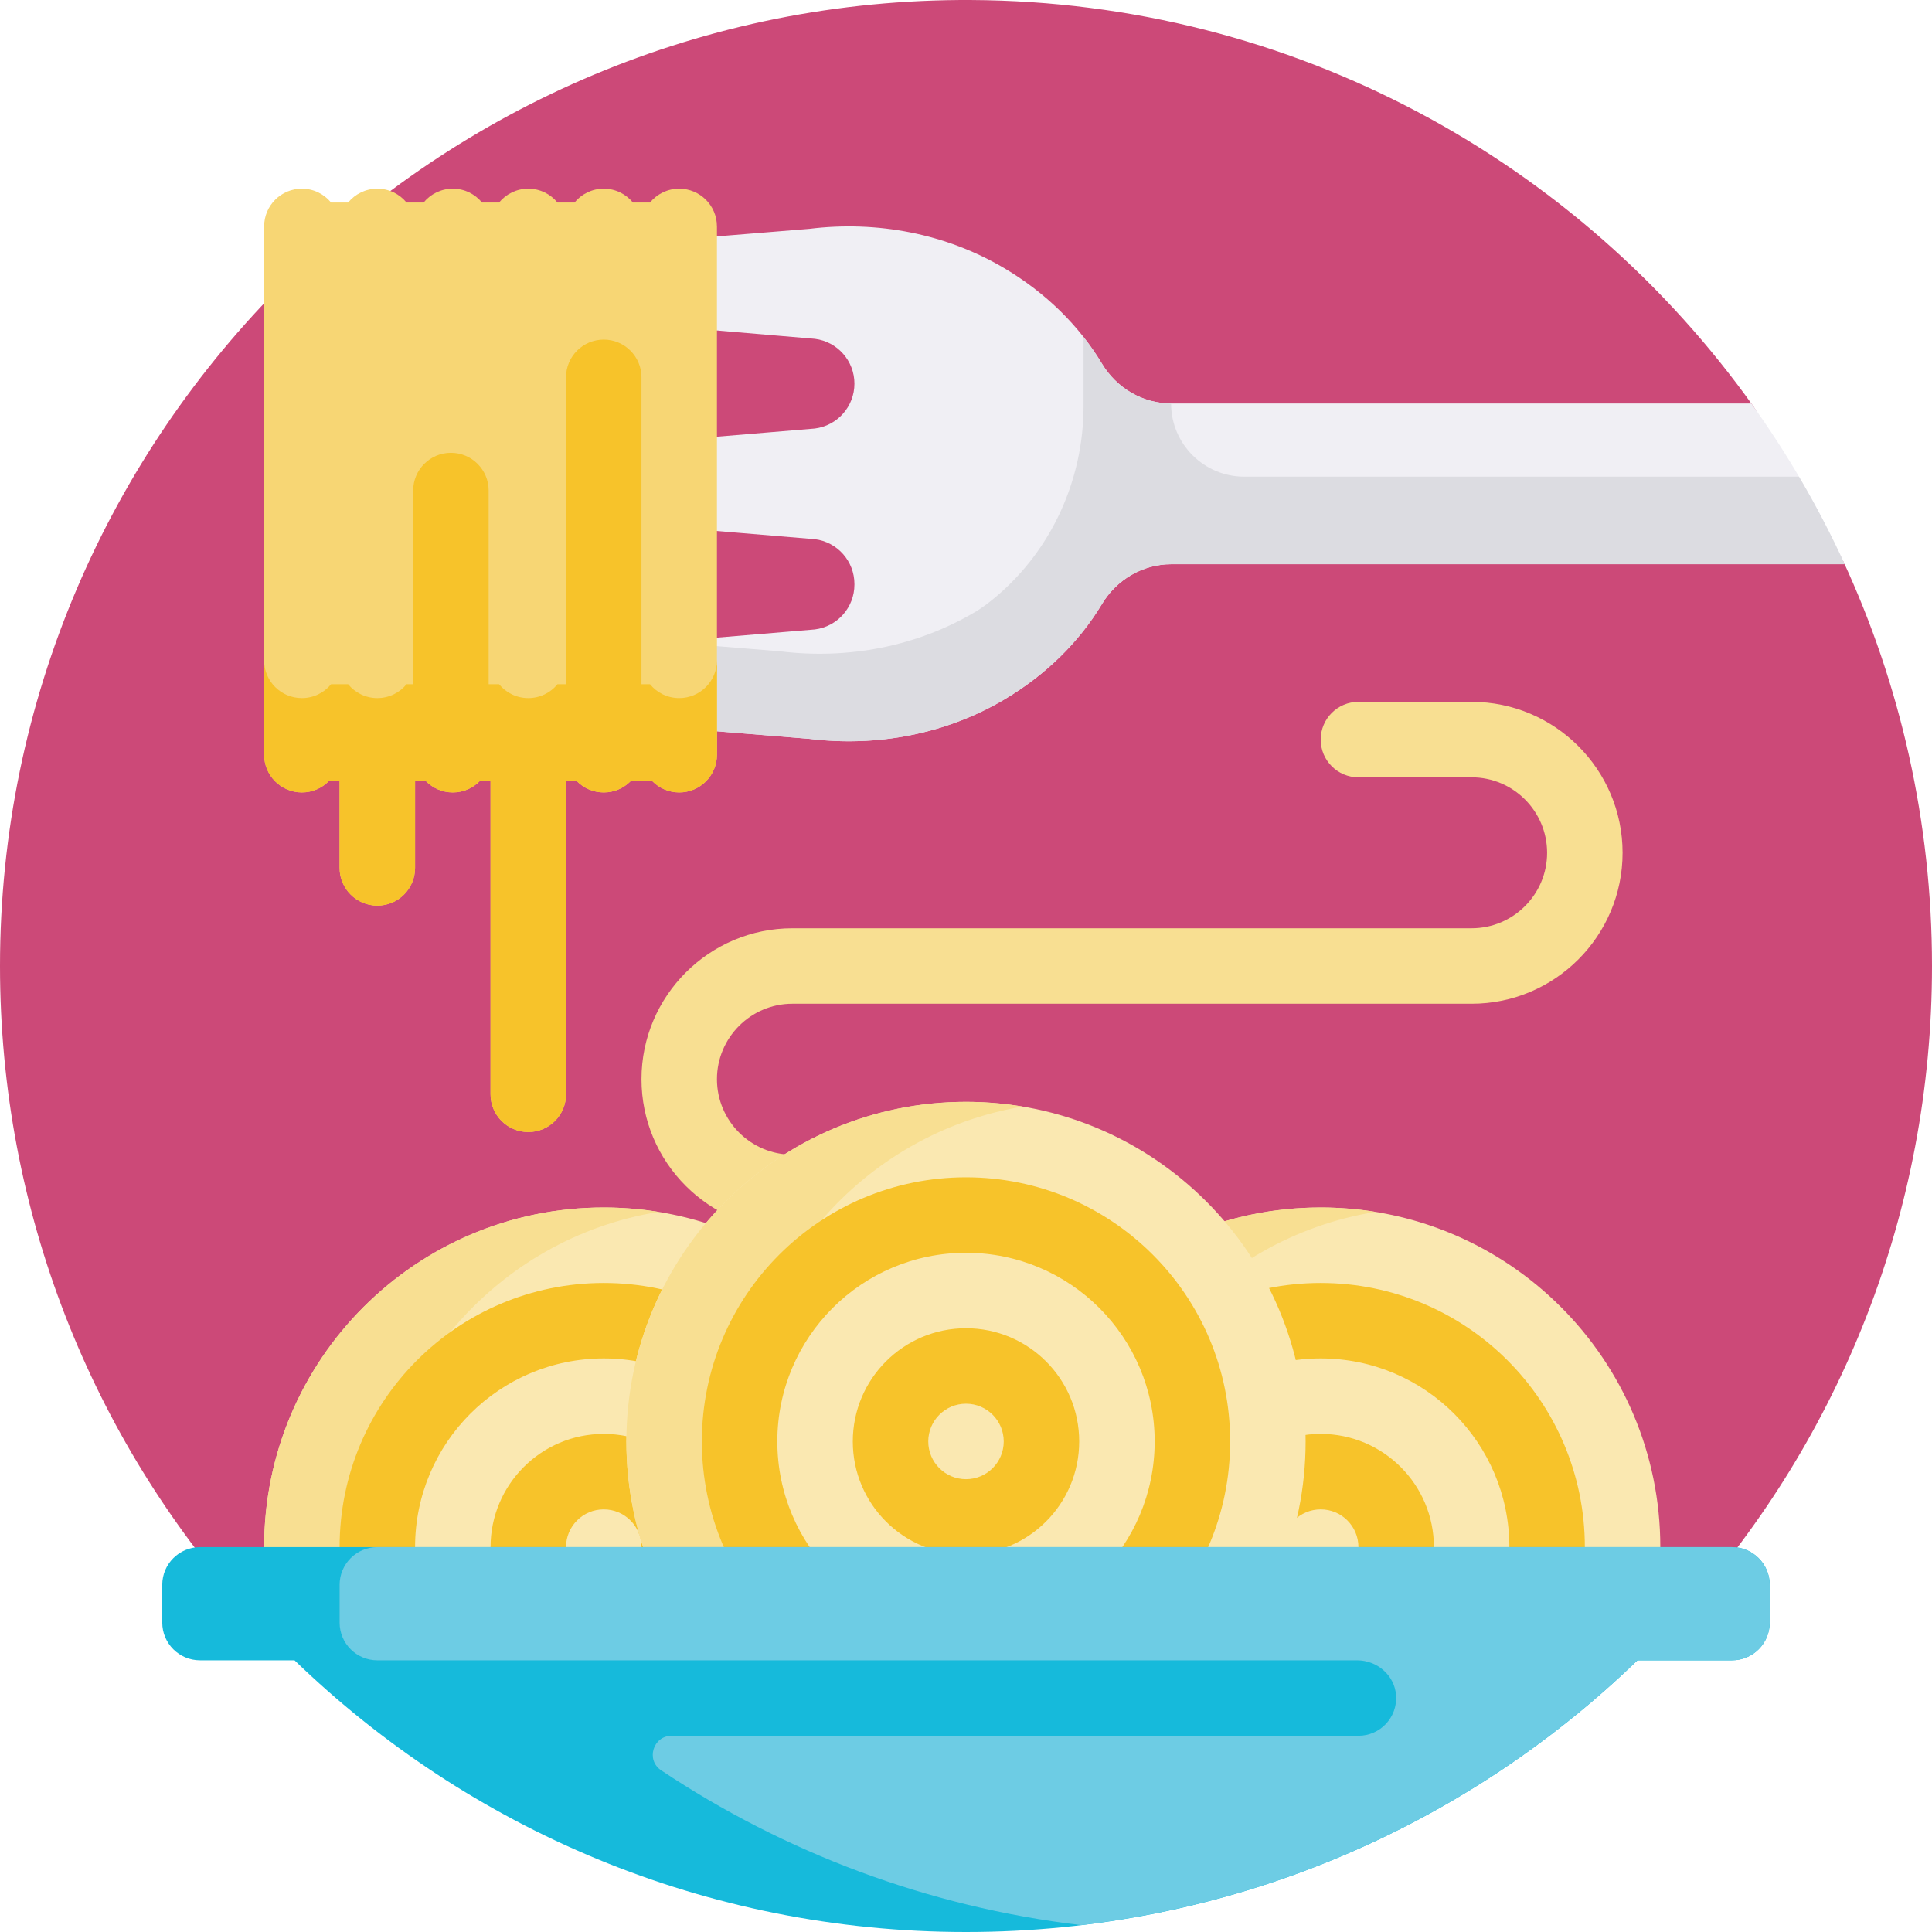
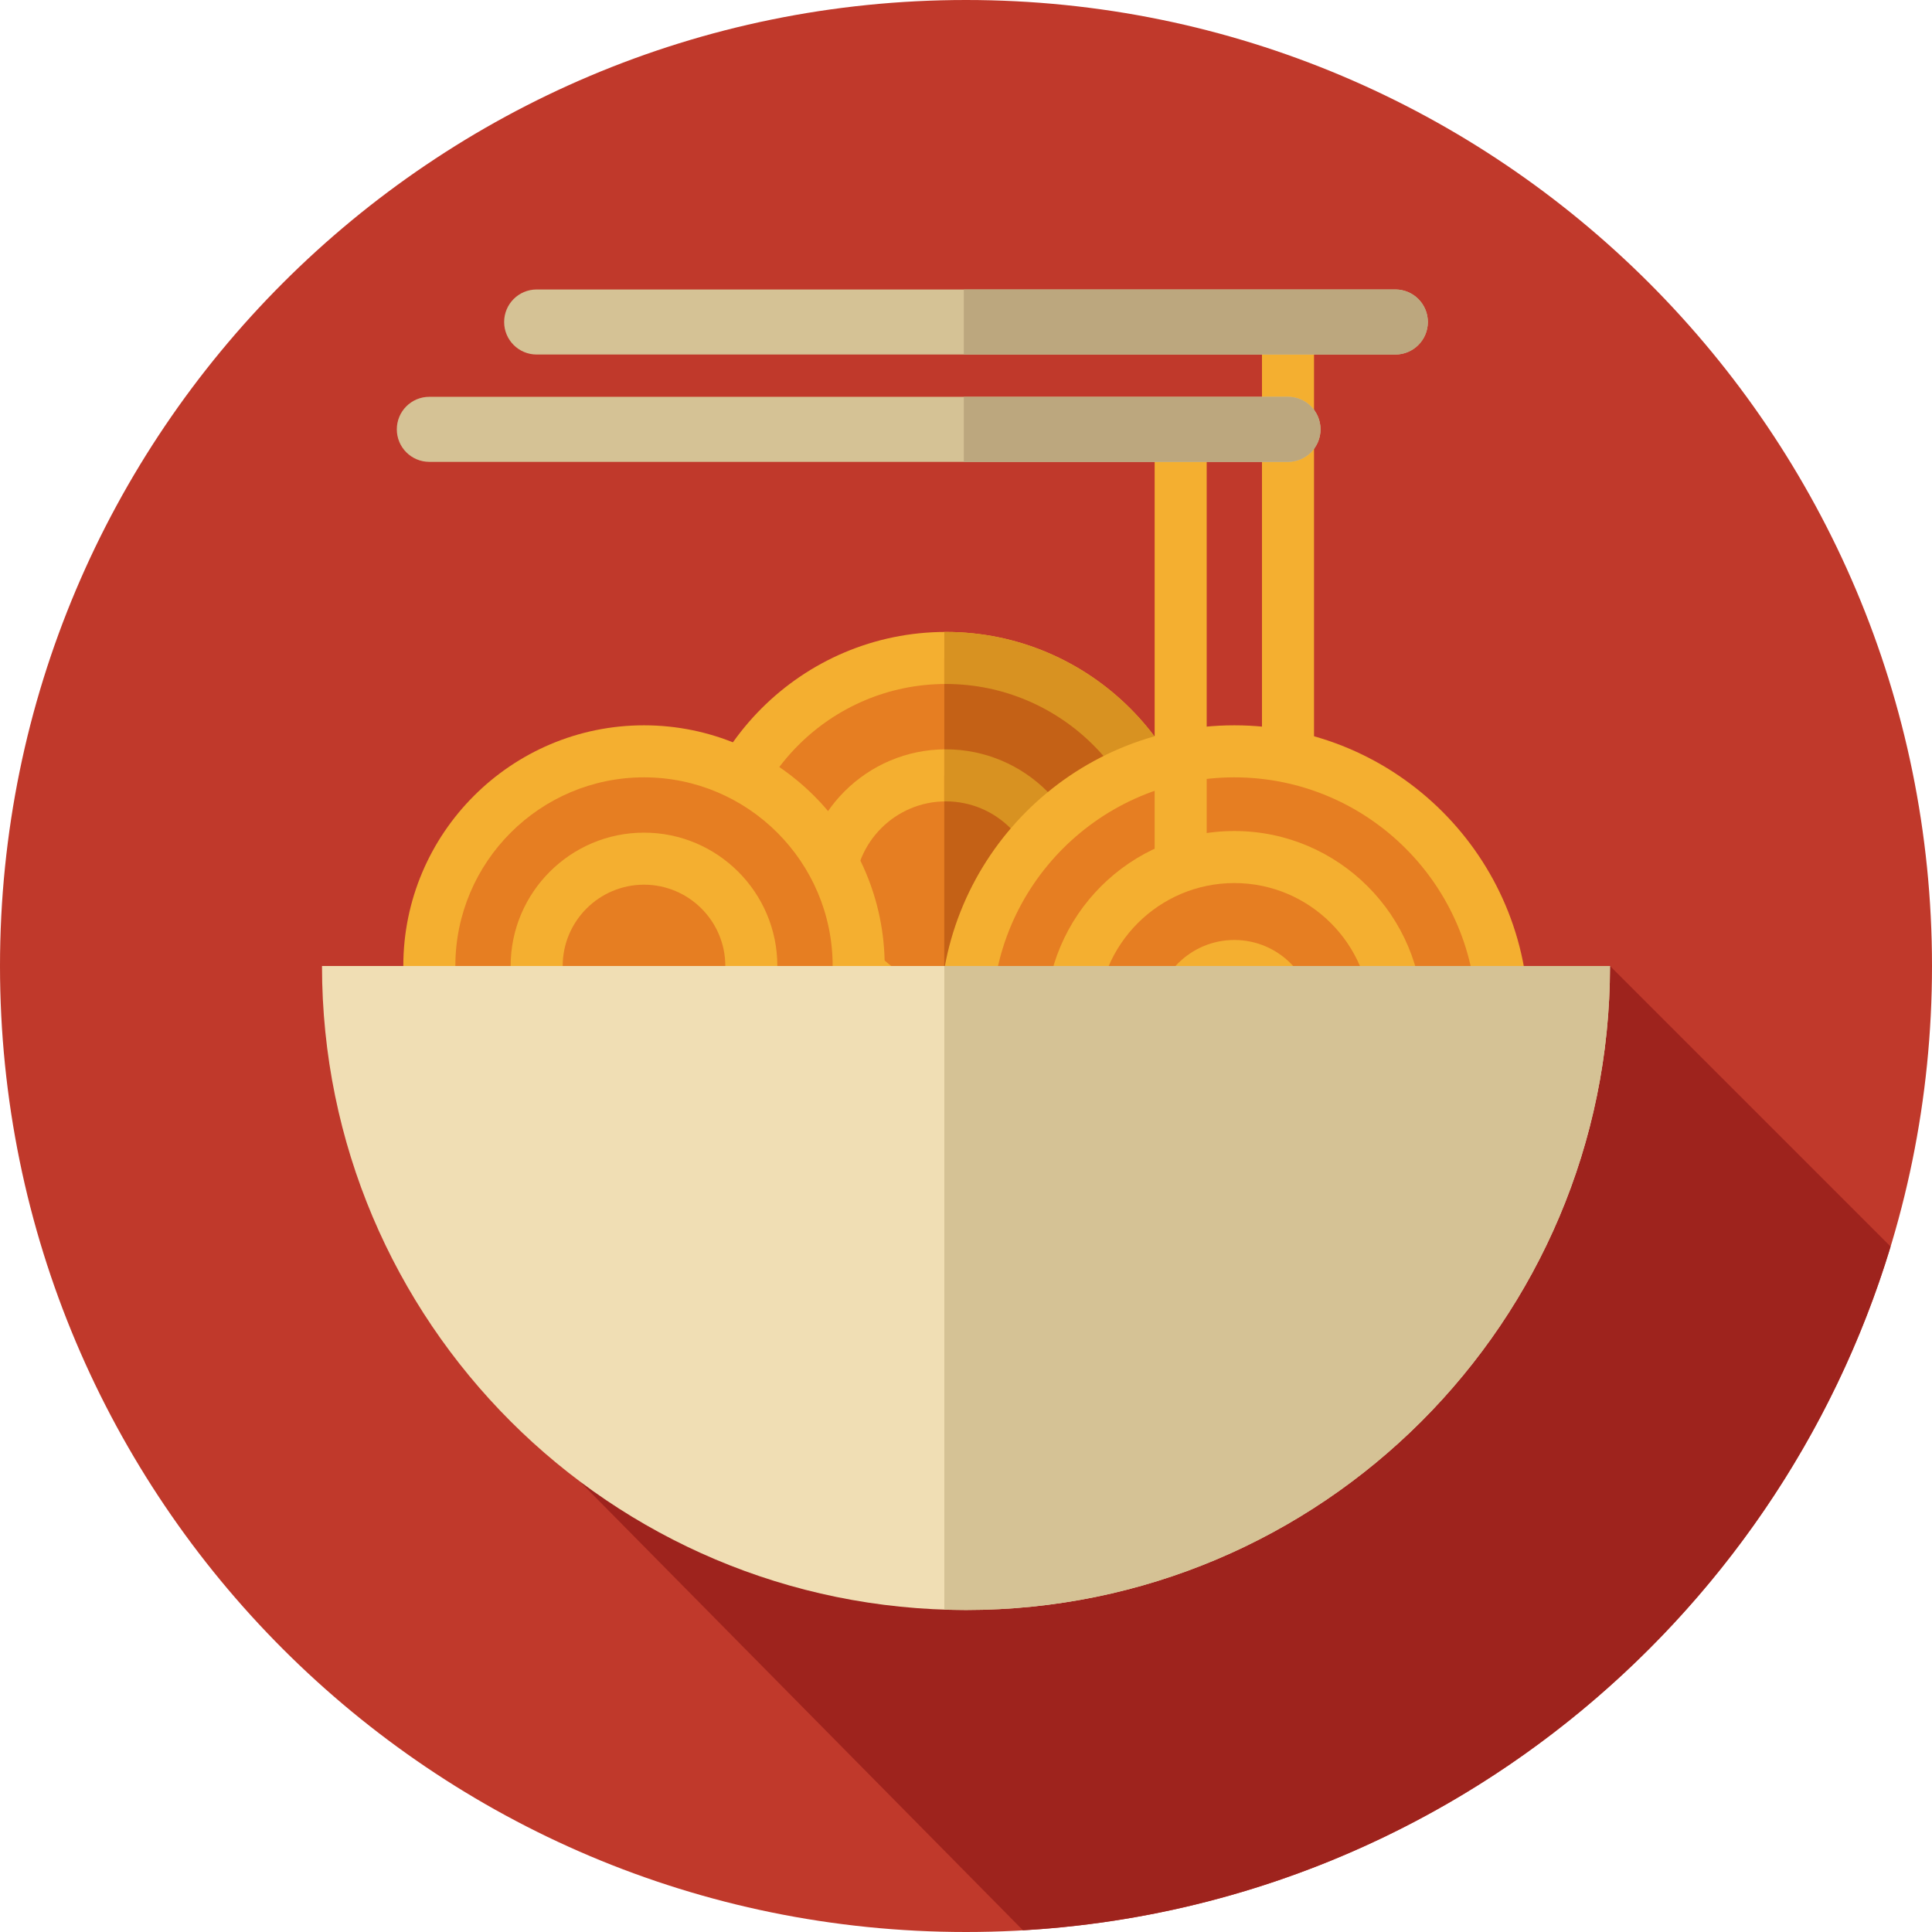
- <svg xmlns="http://www.w3.org/2000/svg" height="512pt" viewBox="0 0 512 512" width="512pt">
-   <path d="m488.465 148.68c15.098 32.641 23.535 68.992 23.535 107.32 0 65.41-24.543 125.082-64.91 170.332h-382.18c-40.363-45.25-64.91-104.922-64.91-170.332 0-141.559 115.789-256.727 257.348-255.996 85.559.441 161.172 42.863 207.336 107.711 1.359 1.906 2.066 4.203 2.066 6.547v16c0 6.965 5.648 12.613 12.613 12.613 3.902 0 7.465 2.258 9.102 5.805zm0 0" fill="#cc4978" />
-   <path d="m440 410c0 6.875-.773 13.566-2.234 20h-175.531c-1.461-6.434-2.234-13.125-2.234-20 0-49.707 40.293-90 90-90s90 40.293 90 90zm-280-90c-49.707 0-90 40.293-90 90 0 6.875.773 13.566 2.234 20h175.531c1.461-6.434 2.234-13.125 2.234-20 0-49.707-40.293-90-90-90zm0 0" fill="#fae8b1" />
-   <path d="m289 410c0 6.875.773 13.566 2.234 20h-14.469c1.461-6.434 2.234-13.125 2.234-20 0-14.48-3.426-28.156-9.5-40.277 14.781-29.48 45.273-49.723 80.5-49.723 4.938 0 9.777.406 14.5 1.168-42.809 6.938-75.5 44.062-75.5 88.832zm-219 0c0 6.875.773 13.566 2.234 20h29c-1.461-6.434-2.234-13.125-2.234-20 0-44.77 32.691-81.895 75.5-88.832-4.723-.766-9.562-1.168-14.5-1.168-49.707 0-90 40.293-90 90zm0 0" fill="#f8df92" />
-   <path d="m430 226c0 22.055-17.945 40-40 40h-180c-11.027 0-20 8.973-20 20s8.973 20 20 20c5.523 0 10 4.477 10 10s-4.477 10-10 10c-22.055 0-40-17.945-40-40s17.945-40 40-40h180c11.027 0 20-8.973 20-20s-8.973-20-20-20h-30c-5.523 0-10-4.477-10-10s4.477-10 10-10h30c22.055 0 40 17.945 40 40zm0 0" fill="#f8df92" />
-   <path d="m350 340c-38.66 0-70 31.34-70 70s31.34 70 70 70 70-31.34 70-70-31.34-70-70-70zm0 120c-27.613 0-50-22.387-50-50s22.387-50 50-50 50 22.387 50 50-22.387 50-50 50zm0-80c-16.57 0-30 13.43-30 30s13.43 30 30 30 30-13.43 30-30-13.43-30-30-30zm0 40c-5.523 0-10-4.477-10-10s4.477-10 10-10 10 4.477 10 10-4.477 10-10 10zm-190-80c-38.66 0-70 31.34-70 70s31.34 70 70 70 70-31.34 70-70-31.34-70-70-70zm0 120c-27.613 0-50-22.387-50-50s22.387-50 50-50 50 22.387 50 50-22.387 50-50 50zm0-80c-16.57 0-30 13.43-30 30s13.43 30 30 30 30-13.43 30-30-13.43-30-30-30zm0 40c-5.523 0-10-4.477-10-10s4.477-10 10-10 10 4.477 10 10-4.477 10-10 10zm0 0" fill="#f7c32a" />
-   <path d="m346 382c0 49.707-40.293 90-90 90s-90-40.293-90-90 40.293-90 90-90 90 40.293 90 90zm0 0" fill="#fae8b1" />
-   <path d="m271 470.75c-4.879.82-9.891 1.25-15 1.25-49.707 0-90-40.293-90-90s40.293-90 90-90c5.109 0 10.121.434 15 1.25-42.566 7.145-75 44.156-75 88.75s32.434 81.605 75 88.75zm0 0" fill="#f8df92" />
-   <path d="m256 312c-38.66 0-70 31.34-70 70s31.34 70 70 70 70-31.34 70-70-31.34-70-70-70zm0 120c-27.613 0-50-22.387-50-50s22.387-50 50-50 50 22.387 50 50-22.387 50-50 50zm0-80c-16.57 0-30 13.43-30 30s13.43 30 30 30 30-13.43 30-30-13.43-30-30-30zm0 40c-5.523 0-10-4.477-10-10s4.477-10 10-10 10 4.477 10 10-4.477 10-10 10zm0 0" fill="#f7c32a" />
-   <path d="m488.859 149.52h-178.484c-7.566 0-14.465 4.086-18.355 10.574-6.07 10.117-14.938 18.77-25.711 25.191-15.547 9.258-33.871 12.727-51.832 10.516l-102.309-8.355c-3.02-.375-5.289-2.938-5.289-5.98 0-3.039 2.262-5.602 5.277-5.98l103.785-8.68c5.992-.746 10.492-5.844 10.492-11.883v-.152c0-6.039-4.5-11.137-10.492-11.883l-103.785-8.68c-3.016-.375-5.277-2.941-5.277-5.98v-.008c0-3.039 2.262-5.602 5.277-5.98l103.785-8.676c5.992-.75 10.492-5.848 10.492-11.887 0-6.031-4.484-11.125-10.469-11.883l-103.82-8.824c-3.012-.379-5.266-2.941-5.266-5.977v-.008c0-3.047 2.27-5.609 5.289-5.98l102.309-8.359c17.961-2.211 36.285 1.258 51.828 10.52 10.777 6.418 19.645 15.07 25.711 25.188 3.895 6.488 10.789 10.574 18.355 10.574h153.754c9.547 13.301 17.848 27.559 24.734 42.594zm0 0" fill="#f0eff4" />
-   <path d="m488.859 149.52h-178.441c-7.578 0-14.5 4.078-18.398 10.574-6.07 10.117-14.938 18.77-25.711 25.191-15.547 9.258-33.871 12.727-51.832 10.516l-102.309-8.355c-3.02-.375-5.289-2.938-5.289-5.98 0-3.039 2.262-5.602 5.277-5.98l64.176-5.367 30.414 2.484c17.957 2.211 36.281-1.258 51.828-10.516 1.617-.965 3.367-2.266 5.176-3.781 14.961-12.539 23.402-31.207 23.402-50.727v-18.273c1.773 2.258 3.402 4.609 4.867 7.047 3.887 6.48 10.773 10.566 18.332 10.574 0 10.711 8.684 19.398 19.398 19.398h147c4.414 7.496 8.465 15.234 12.109 23.195zm0 0" fill="#dcdce1" />
-   <path d="m190 60v140c0 5.523-4.477 10-10 10-2.797 0-5.32-1.148-7.137-3h-5.727c-1.816 1.852-4.34 3-7.137 3s-5.32-1.148-7.137-3h-2.863v83c0 5.523-4.477 10-10 10s-10-4.477-10-10v-83h-2.863c-1.816 1.852-4.34 3-7.137 3s-5.32-1.148-7.137-3h-2.863v23c0 5.523-4.477 10-10 10s-10-4.477-10-10v-23h-2.863c-1.816 1.852-4.34 3-7.137 3-5.523 0-10-4.477-10-10v-140c0-5.523 4.477-10 10-10 3.121 0 5.902 1.43 7.738 3.668h4.523c1.836-2.238 4.621-3.668 7.738-3.668 3.121 0 5.902 1.43 7.738 3.668h4.523c1.836-2.238 4.621-3.668 7.738-3.668 3.121 0 5.902 1.43 7.738 3.668h4.523c1.836-2.238 4.621-3.668 7.738-3.668 3.121 0 5.902 1.43 7.738 3.668h4.523c1.836-2.238 4.621-3.668 7.738-3.668 3.121 0 5.902 1.43 7.738 3.668h4.523c1.836-2.238 4.621-3.668 7.738-3.668 5.523 0 10 4.477 10 10zm0 0" fill="#f7d674" />
-   <path d="m190 175v25c0 5.523-4.477 10-10 10-2.797 0-5.32-1.148-7.137-3h-5.727c-1.816 1.852-4.34 3-7.137 3s-5.32-1.148-7.137-3h-2.863v83c0 5.523-4.477 10-10 10s-10-4.477-10-10v-83h-2.863c-1.816 1.852-4.34 3-7.137 3s-5.32-1.148-7.137-3h-2.863v23c0 5.523-4.477 10-10 10s-10-4.477-10-10v-23h-2.863c-1.816 1.852-4.34 3-7.137 3-5.523 0-10-4.477-10-10v-25c0 5.523 4.477 10 10 10 3.121 0 5.902-1.43 7.738-3.668h4.523c1.836 2.238 4.621 3.668 7.738 3.668 3.121 0 5.902-1.43 7.738-3.668h1.762v-51.332c0-5.523 4.477-10 10-10s10 4.477 10 10v51.332h2.762c1.836 2.238 4.621 3.668 7.738 3.668 3.121 0 5.902-1.43 7.738-3.668h2.262v-81.332c0-5.523 4.477-10 10-10s10 4.477 10 10v81.332h2.262c1.836 2.238 4.621 3.668 7.738 3.668 5.523 0 10-4.477 10-10zm0 0" fill="#f7c32a" />
-   <path d="m469 420v10c0 5.523-4.477 10-10 10h-25.055c-46.062 44.562-108.793 72-177.945 72s-131.883-27.438-177.945-72h-25.055c-5.523 0-10-4.477-10-10v-10c0-5.523 4.477-10 10-10h406c5.523 0 10 4.477 10 10zm0 0" fill="#16badb" />
-   <path d="m469 420v10c0 5.523-4.477 10-10 10h-25.059c-39.188 37.906-90.438 63.406-147.441 70.18-40.816-4.848-78.688-19.297-111.289-41.027-4.109-2.738-2.141-9.152 2.793-9.152h181.996c5.742 0 10.355-4.84 9.977-10.664-.344-5.316-4.992-9.336-10.32-9.336h-259.656c-5.523 0-10-4.477-10-10v-10c0-5.523 4.477-10 10-10h359c5.523 0 10 4.477 10 10zm0 0" fill="#6dcce4" />
+ <svg xmlns="http://www.w3.org/2000/svg" version="1.1" id="Layer_1" x="0px" y="0px" viewBox="0 0 297 297" style="enable-background:new 0 0 297 297;" xml:space="preserve">
+   <g>
+     <g>
+       <g>
+         <circle style="fill:#C0392B;" cx="148.5" cy="148.5" r="148.5" />
+       </g>
+     </g>
+     <path style="fill:#9E231D;" d="M247.5,148.5L89.119,227.721l68.137,69.015c63.152-3.673,115.705-46.803,133.374-105.106   L247.5,148.5z" />
+     <g>
+       <circle style="fill:#E67E22;" cx="145.406" cy="137.24" r="36.094" />
+       <path style="fill:#F4AF30;" d="M145.406,177.333c-22.107,0-40.094-17.986-40.094-40.094s17.986-40.094,40.094-40.094    s40.094,17.986,40.094,40.094S167.514,177.333,145.406,177.333z M145.406,105.146c-17.696,0-32.094,14.397-32.094,32.094    s14.397,32.094,32.094,32.094S177.5,154.937,177.5,137.24S163.103,105.146,145.406,105.146z" />
+     </g>
+     <g>
+       <circle style="fill:#E67E22;" cx="145.406" cy="137.24" r="18.047" />
+       <path style="fill:#F4AF30;" d="M145.406,159.286c-12.156,0-22.047-9.891-22.047-22.047s9.891-22.047,22.047-22.047    s22.047,9.891,22.047,22.047S157.563,159.286,145.406,159.286z M145.406,123.192c-7.745,0-14.047,6.302-14.047,14.047    s6.302,14.047,14.047,14.047s14.047-6.302,14.047-14.047S153.151,123.192,145.406,123.192z" />
+     </g>
+     <g>
+       <path style="fill:#C46116;" d="M145.406,101.146c-0.08,0-0.159,0.006-0.239,0.006v72.175c0.08,0.001,0.159,0.006,0.239,0.006    c19.934,0,36.094-16.16,36.094-36.094C181.5,117.306,165.34,101.146,145.406,101.146z" />
+       <path style="fill:#D89221;" d="M145.406,97.146c-0.08,0-0.159,0.006-0.239,0.006v8c0.08-0.001,0.159-0.006,0.239-0.006    c17.696,0,32.094,14.397,32.094,32.094s-14.397,32.094-32.094,32.094c-0.08,0-0.159-0.005-0.239-0.006v8    c0.08,0,0.159,0.006,0.239,0.006c22.107,0,40.094-17.986,40.094-40.094S167.514,97.146,145.406,97.146z" />
+     </g>
+     <g>
+       <path style="fill:#C46116;" d="M145.406,119.193c-0.081,0-0.159,0.011-0.239,0.012v36.07c0.081,0.001,0.158,0.012,0.239,0.012    c9.967,0,18.047-8.08,18.047-18.047S155.373,119.193,145.406,119.193z" />
+       <path style="fill:#D89221;" d="M145.406,115.192c-0.08,0-0.159,0.005-0.239,0.006v8.006c0.08-0.001,0.158-0.012,0.239-0.012    c7.745,0,14.047,6.302,14.047,14.047s-6.302,14.047-14.047,14.047c-0.081,0-0.159-0.011-0.239-0.012v8.006    c0.08,0.001,0.159,0.006,0.239,0.006c12.156,0,22.047-9.891,22.047-22.047S157.563,115.192,145.406,115.192z" />
+     </g>
+     <g>
+       <circle style="fill:#E67E22;" cx="99" cy="148.5" r="33" />
+       <path style="fill:#F4AF30;" d="M99,185.5c-20.402,0-37-16.598-37-37s16.598-37,37-37s37,16.598,37,37S119.402,185.5,99,185.5z     M99,119.5c-15.99,0-29,13.01-29,29s13.01,29,29,29s29-13.01,29-29S114.99,119.5,99,119.5z" />
+     </g>
+     <g>
+       <circle style="fill:#E67E22;" cx="99" cy="148.5" r="16.5" />
+       <path style="fill:#F4AF30;" d="M99,169c-11.304,0-20.5-9.196-20.5-20.5S87.696,128,99,128s20.5,9.196,20.5,20.5    S110.304,169,99,169z M99,136c-6.893,0-12.5,5.607-12.5,12.5S92.107,161,99,161s12.5-5.607,12.5-12.5S105.893,136,99,136z" />
+     </g>
+     <g>
+       <circle style="fill:#E67E22;" cx="189.75" cy="156.75" r="41.25" />
+       <path style="fill:#F4AF30;" d="M189.75,202c-24.951,0-45.25-20.299-45.25-45.25s20.299-45.25,45.25-45.25S235,131.799,235,156.75    S214.701,202,189.75,202z M189.75,119.5c-20.54,0-37.25,16.71-37.25,37.25S169.21,194,189.75,194S227,177.29,227,156.75    S210.29,119.5,189.75,119.5z" />
+     </g>
+     <g>
+       <circle style="fill:#E67E22;" cx="189.75" cy="156.75" r="25" />
+       <path style="fill:#F4AF30;" d="M189.75,185.75c-15.99,0-29-13.01-29-29s13.01-29,29-29s29,13.01,29,29    S205.74,185.75,189.75,185.75z M189.75,135.75c-11.579,0-21,9.421-21,21s9.421,21,21,21s21-9.421,21-21    S201.329,135.75,189.75,135.75z" />
+     </g>
+     <g>
+       <circle style="fill:#E67E22;" cx="189.75" cy="156.75" r="8.25" />
+       <path style="fill:#F4AF30;" d="M189.75,169c-6.755,0-12.25-5.495-12.25-12.25s5.495-12.25,12.25-12.25S202,149.995,202,156.75    S196.505,169,189.75,169z M189.75,152.5c-2.344,0-4.25,1.906-4.25,4.25s1.906,4.25,4.25,4.25s4.25-1.906,4.25-4.25    S192.094,152.5,189.75,152.5z" />
+     </g>
+     <g>
+       <path style="fill:#F0DEB4;" d="M247.5,148.5c0,54.676-44.324,99-99,99s-99-44.324-99-99H247.5z" />
+     </g>
+     <g>
+       <path style="fill:#D5C295;" d="M145.167,148.5v98.938c1.107,0.037,2.217,0.062,3.333,0.062c54.676,0,99-44.324,99-99H145.167z" />
+     </g>
+     <g>
+       <path style="fill:#F4AF30;" d="M198,119.5c-2.209,0-4-1.791-4-4v-66c0-2.209,1.791-4,4-4s4,1.791,4,4v66    C202,117.709,200.209,119.5,198,119.5z" />
+     </g>
+     <g>
+       <path style="fill:#F4AF30;" d="M181.5,136c-2.209,0-4-1.791-4-4V66c0-2.209,1.791-4,4-4s4,1.791,4,4v66    C185.5,134.209,183.709,136,181.5,136z" />
+     </g>
+     <g>
+       <path style="fill:#D5C295;" d="M198,71H66c-2.762,0-5-2.238-5-5s2.238-5,5-5h132c2.762,0,5,2.238,5,5S200.762,71,198,71z" />
+     </g>
+     <g>
+       <path style="fill:#D5C295;" d="M214.5,54.5h-132c-2.762,0-5-2.238-5-5s2.238-5,5-5h132c2.762,0,5,2.238,5,5    S217.262,54.5,214.5,54.5z" />
+     </g>
+     <g>
+       <path style="fill:#BCA77E;" d="M198,61h-49.833v10H198c2.762,0,5-2.238,5-5S200.762,61,198,61z" />
+     </g>
+     <g>
+       <path style="fill:#BCA77E;" d="M214.5,44.5h-66.333v10H214.5c2.762,0,5-2.238,5-5S217.262,44.5,214.5,44.5z" />
+     </g>
+   </g>
+   <g>
+ </g>
+   <g>
+ </g>
+   <g>
+ </g>
+   <g>
+ </g>
+   <g>
+ </g>
+   <g>
+ </g>
+   <g>
+ </g>
+   <g>
+ </g>
+   <g>
+ </g>
+   <g>
+ </g>
+   <g>
+ </g>
+   <g>
+ </g>
+   <g>
+ </g>
+   <g>
+ </g>
+   <g>
+ </g>
</svg>
